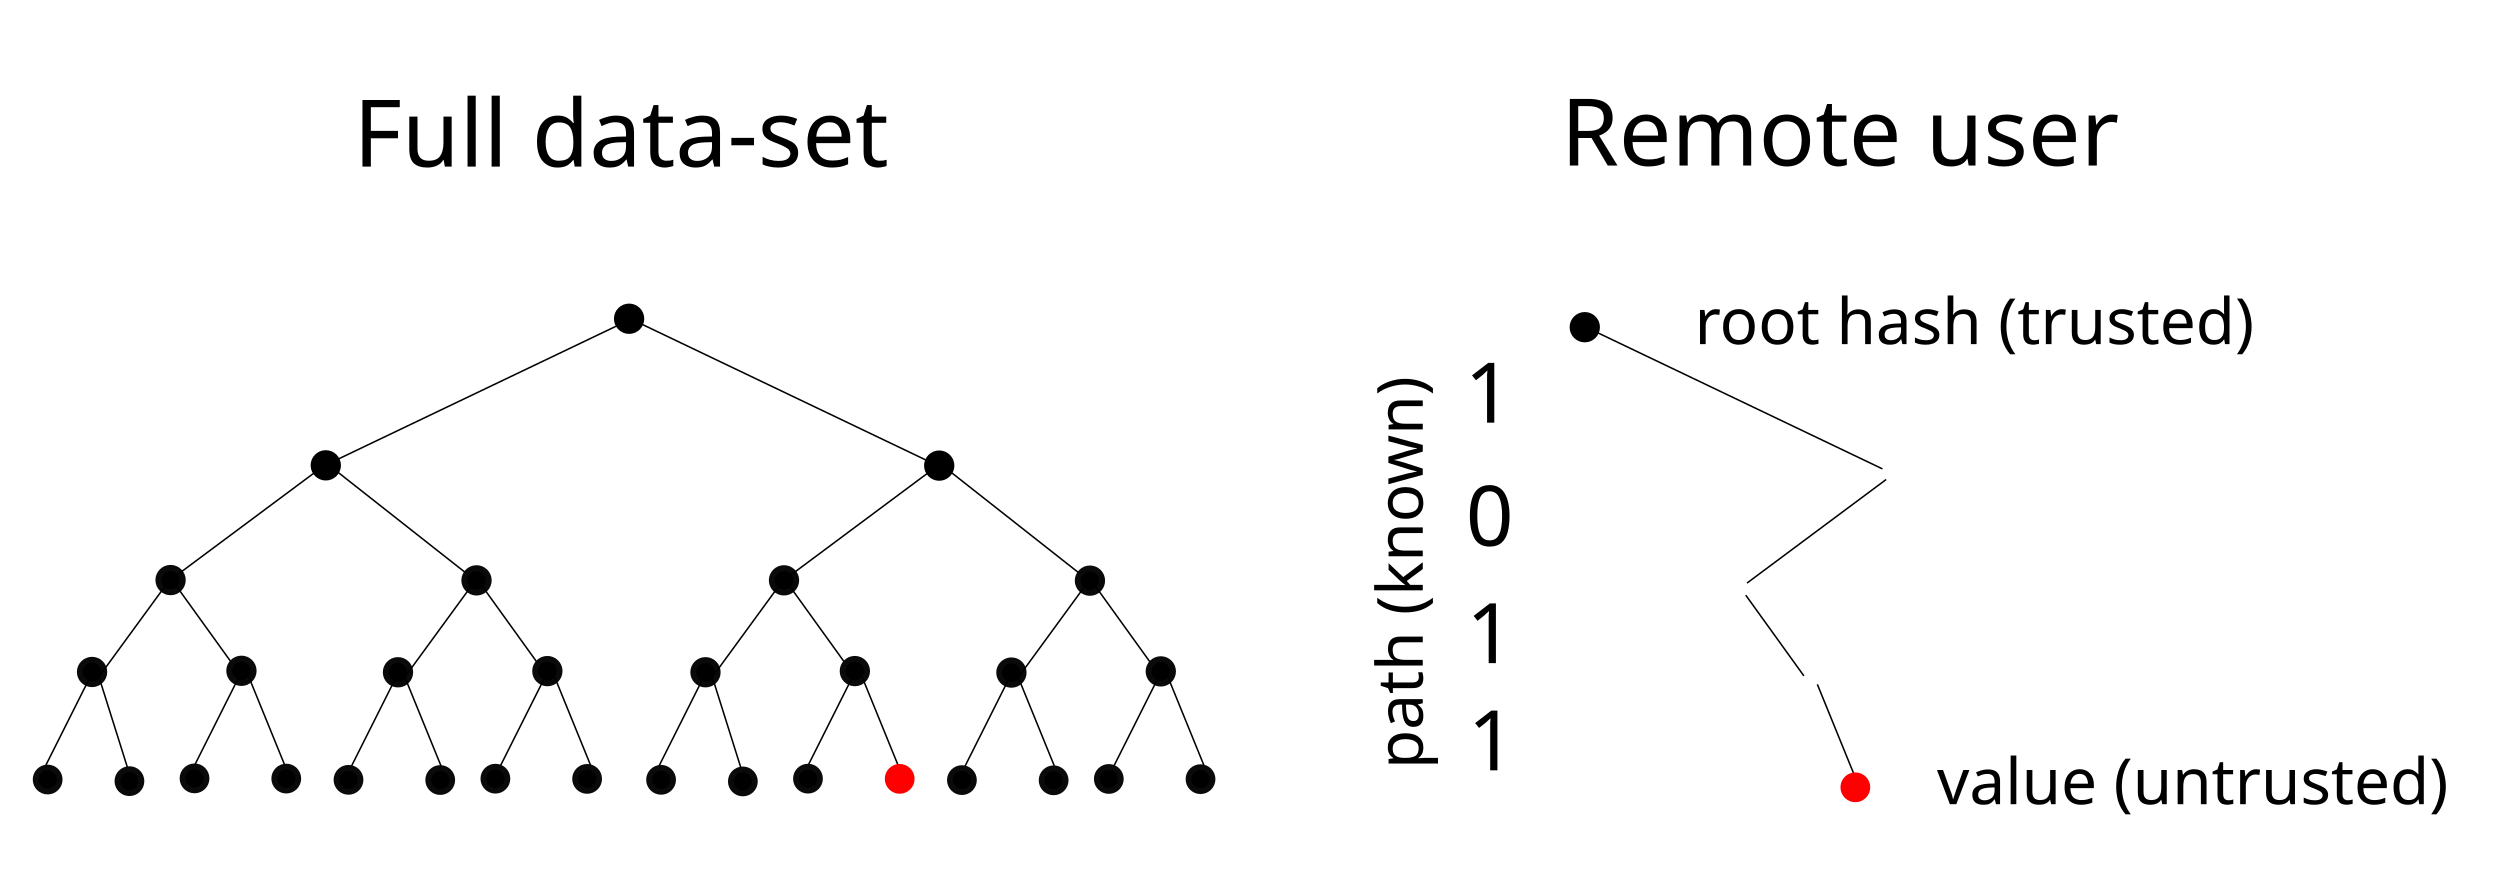
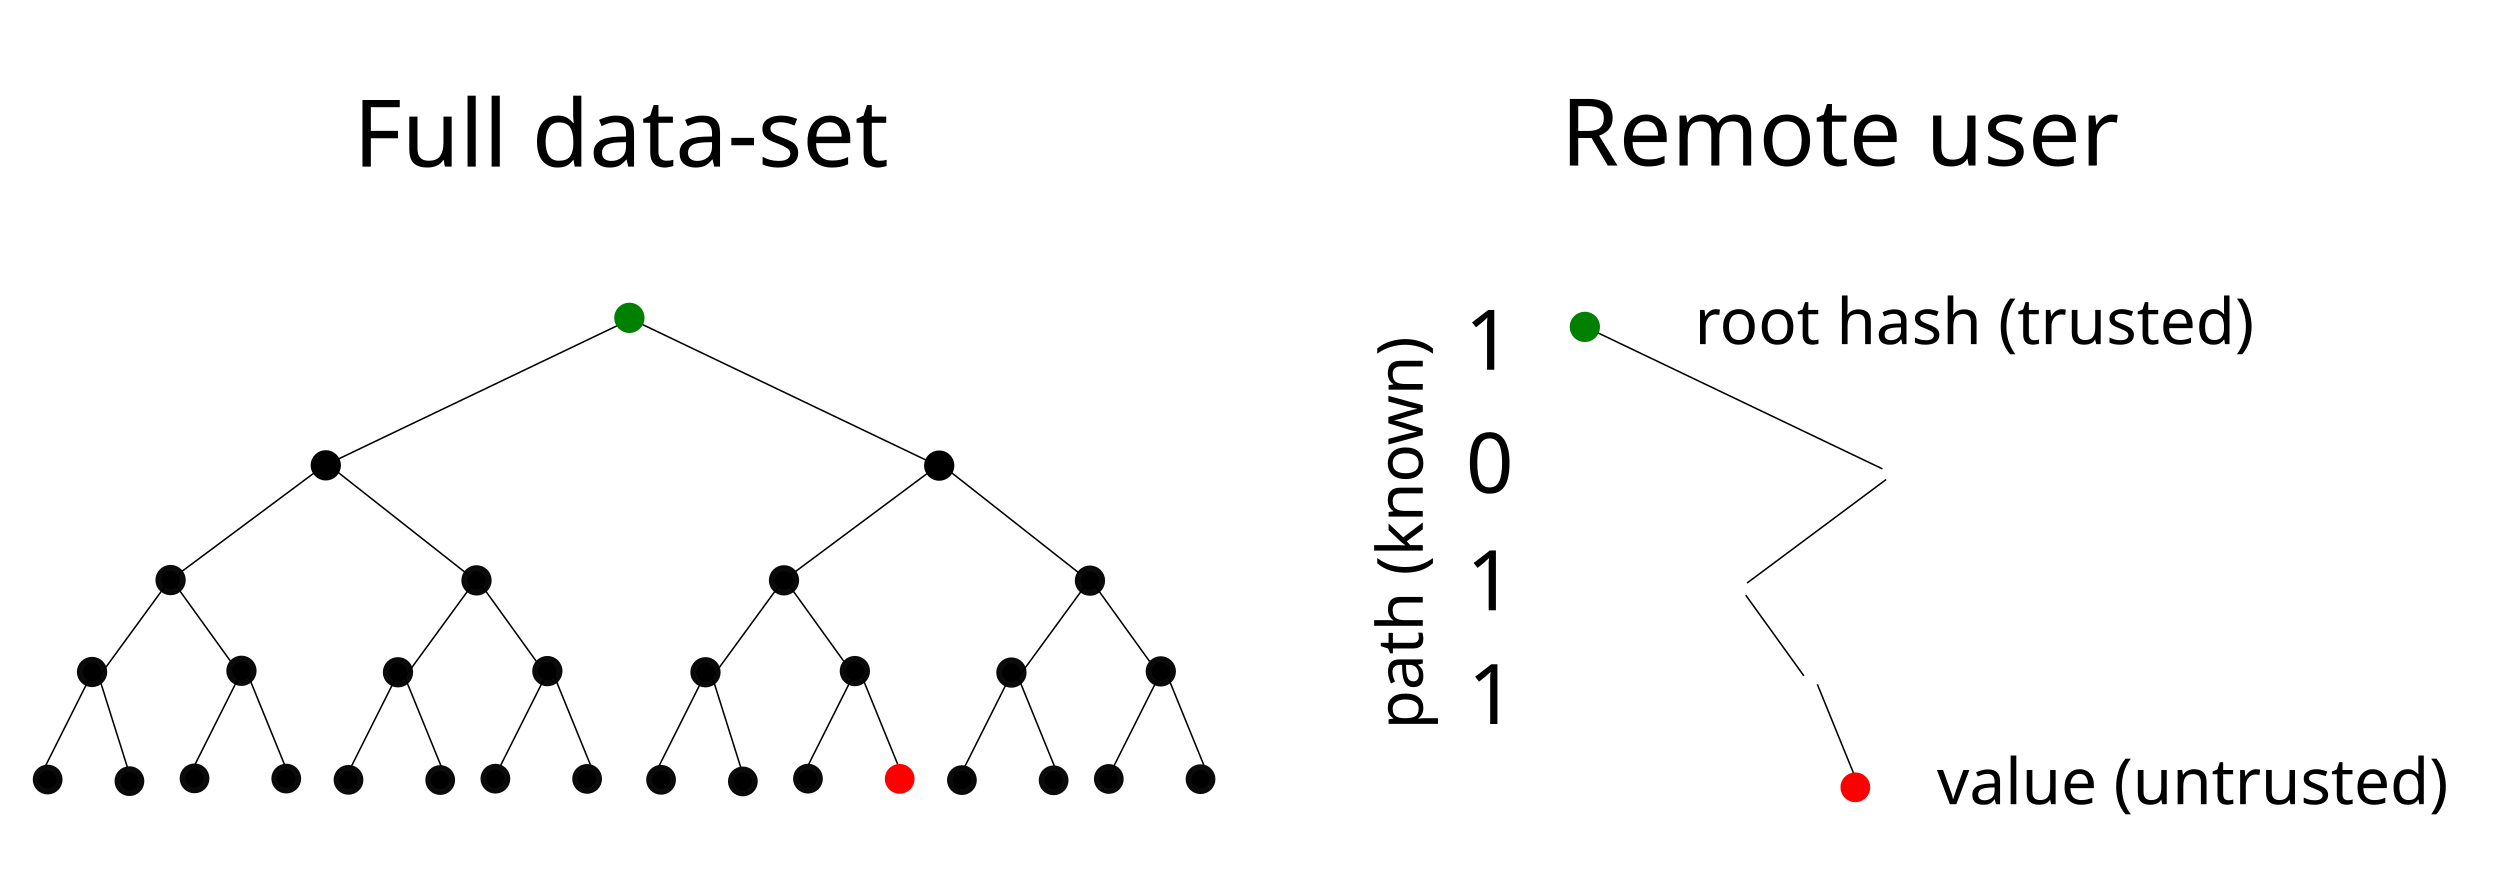
<svg xmlns="http://www.w3.org/2000/svg" width="200mm" height="70mm" viewBox="0 0 200 70" version="1.1" id="svg8">
  <defs id="defs2">
    <marker orient="auto" refY="0" refX="0" id="Arrow2Send" style="overflow:visible">
      <path id="path909" style="fill:#000000;fill-opacity:1;fill-rule:evenodd;stroke:#000000;stroke-width:0.625;stroke-linejoin:round;stroke-opacity:1" d="M 8.719,4.034 -2.207,0.016 8.719,-4.002 c -1.745,2.372 -1.735,5.617 -6e-7,8.035 z" transform="matrix(-0.3,0,0,-0.3,0.69,0)" />
    </marker>
    <marker orient="auto" refY="0" refX="0" id="Arrow1Mend" style="overflow:visible">
      <path id="path885" d="M 0,0 5,-5 -12.5,0 5,5 Z" style="fill:#000000;fill-opacity:1;fill-rule:evenodd;stroke:#000000;stroke-width:1pt;stroke-opacity:1" transform="matrix(-0.4,0,0,-0.4,-4,0)" />
    </marker>
    <marker orient="auto" refY="0" refX="0" id="Arrow2Mend" style="overflow:visible">
      <path id="path903" style="fill:#000000;fill-opacity:1;fill-rule:evenodd;stroke:#000000;stroke-width:0.625;stroke-linejoin:round;stroke-opacity:1" d="M 8.719,4.034 -2.207,0.016 8.719,-4.002 c -1.745,2.372 -1.735,5.617 -6e-7,8.035 z" transform="scale(-0.6)" />
    </marker>
    <marker orient="auto" refY="0" refX="0" id="Arrow2Send-9" style="overflow:visible">
      <path id="path909-6" style="fill:#000000;fill-opacity:1;fill-rule:evenodd;stroke:#000000;stroke-width:0.625;stroke-linejoin:round;stroke-opacity:1" d="M 8.719,4.034 -2.207,0.016 8.719,-4.002 c -1.745,2.372 -1.735,5.617 -6e-7,8.035 z" transform="matrix(-0.3,0,0,-0.3,0.69,0)" />
    </marker>
    <marker orient="auto" refY="0" refX="0" id="Arrow2Send-9-0" style="overflow:visible">
      <path id="path909-6-4" style="fill:#000000;fill-opacity:1;fill-rule:evenodd;stroke:#000000;stroke-width:0.625;stroke-linejoin:round;stroke-opacity:1" d="M 8.719,4.034 -2.207,0.016 8.719,-4.002 c -1.745,2.372 -1.735,5.617 -6e-7,8.035 z" transform="matrix(-0.3,0,0,-0.3,0.69,0)" />
    </marker>
    <marker orient="auto" refY="0" refX="0" id="Arrow2Send-2" style="overflow:visible">
      <path id="path909-2" style="fill:#000000;fill-opacity:1;fill-rule:evenodd;stroke:#000000;stroke-width:0.625;stroke-linejoin:round;stroke-opacity:1" d="M 8.719,4.034 -2.207,0.016 8.719,-4.002 c -1.745,2.372 -1.735,5.617 -6e-7,8.035 z" transform="matrix(-0.3,0,0,-0.3,0.69,0)" />
    </marker>
    <marker orient="auto" refY="0" refX="0" id="Arrow2Send-9-0-8" style="overflow:visible">
      <path id="path909-6-4-0" style="fill:#000000;fill-opacity:1;fill-rule:evenodd;stroke:#000000;stroke-width:0.625;stroke-linejoin:round;stroke-opacity:1" d="M 8.719,4.034 -2.207,0.016 8.719,-4.002 c -1.745,2.372 -1.735,5.617 -6e-7,8.035 z" transform="matrix(-0.3,0,0,-0.3,0.69,0)" />
    </marker>
    <marker orient="auto" refY="0" refX="0" id="Arrow2Send-2-4" style="overflow:visible">
      <path id="path909-2-0" style="fill:#000000;fill-opacity:1;fill-rule:evenodd;stroke:#000000;stroke-width:0.625;stroke-linejoin:round;stroke-opacity:1" d="M 8.719,4.034 -2.207,0.016 8.719,-4.002 c -1.745,2.372 -1.735,5.617 -6e-7,8.035 z" transform="matrix(-0.3,0,0,-0.3,0.69,0)" />
    </marker>
  </defs>
  <g id="layer1" transform="translate(-142.2729,0.28344)">
    <circle style="fill:#000000;fill-opacity:1;stroke:#0a0a0a;stroke-width:0.47;stroke-linecap:square;stroke-linejoin:miter;stroke-miterlimit:4;stroke-dasharray:none;stroke-dashoffset:0;stroke-opacity:1" id="path2131-0" cx="149.637" cy="53.475" r="0.978" />
    <path style="fill:none;stroke:#000000;stroke-width:0.124px;stroke-linecap:butt;stroke-linejoin:miter;stroke-opacity:1" d="m 145.596,61.62 3.959,-7.887" id="path2162" />
    <path style="fill:none;stroke:#000000;stroke-width:0.124px;stroke-linecap:butt;stroke-linejoin:miter;stroke-opacity:1" d="m 152.702,61.856 -2.518,-7.998" id="path2162-6" />
    <circle style="fill:#000000;fill-opacity:1;stroke:#0a0a0a;stroke-width:0.47;stroke-linecap:square;stroke-linejoin:miter;stroke-miterlimit:4;stroke-dasharray:none;stroke-dashoffset:0;stroke-opacity:1" id="path2131-0-2-0" cx="155.919" cy="46.122" r="0.978" />
    <path style="fill:none;stroke:#000000;stroke-width:0.124px;stroke-linecap:butt;stroke-linejoin:miter;stroke-opacity:1" d="M 150.184,53.859 155.714,46.286" id="path2162-64-8" />
    <path style="fill:none;stroke:#000000;stroke-width:0.124px;stroke-linecap:butt;stroke-linejoin:miter;stroke-opacity:1" d="M 161.056,53.089 156.405,46.632" id="path2162-6-8-1" />
    <circle style="fill:#000000;fill-opacity:1;stroke:#0a0a0a;stroke-width:0.47;stroke-linecap:square;stroke-linejoin:miter;stroke-miterlimit:4;stroke-dasharray:none;stroke-dashoffset:0;stroke-opacity:1" id="path2131-0-2" cx="161.587" cy="53.381" r="0.978" />
    <path style="fill:none;stroke:#000000;stroke-width:0.124px;stroke-linecap:butt;stroke-linejoin:miter;stroke-opacity:1" d="m 157.546,61.526 3.959,-7.887" id="path2162-7" />
    <path style="fill:none;stroke:#000000;stroke-width:0.124px;stroke-linecap:butt;stroke-linejoin:miter;stroke-opacity:1" d="M 165.276,61.479 162.134,53.765" id="path2162-6-5" />
    <circle style="fill:#000000;fill-opacity:1;stroke:#0a0a0a;stroke-width:0.47;stroke-linecap:square;stroke-linejoin:miter;stroke-miterlimit:4;stroke-dasharray:none;stroke-dashoffset:0;stroke-opacity:1" id="path2131-0-7" cx="174.112" cy="53.499" r="0.978" />
    <path style="fill:none;stroke:#000000;stroke-width:0.124px;stroke-linecap:butt;stroke-linejoin:miter;stroke-opacity:1" d="m 170.071,61.644 3.959,-7.887" id="path2162-9" />
    <path style="fill:none;stroke:#000000;stroke-width:0.124px;stroke-linecap:butt;stroke-linejoin:miter;stroke-opacity:1" d="m 177.801,61.597 -3.142,-7.714" id="path2162-6-1" />
    <circle style="fill:#000000;fill-opacity:1;stroke:#0a0a0a;stroke-width:0.47;stroke-linecap:square;stroke-linejoin:miter;stroke-miterlimit:4;stroke-dasharray:none;stroke-dashoffset:0;stroke-opacity:1" id="path2131-0-2-0-7" cx="180.394" cy="46.146" r="0.978" />
    <path style="fill:none;stroke:#000000;stroke-width:0.124px;stroke-linecap:butt;stroke-linejoin:miter;stroke-opacity:1" d="m 174.659,53.883 5.53,-7.573" id="path2162-64-8-0" />
    <path style="fill:none;stroke:#000000;stroke-width:0.124px;stroke-linecap:butt;stroke-linejoin:miter;stroke-opacity:1" d="m 185.531,53.113 -4.65,-6.457" id="path2162-6-8-1-6" />
    <circle style="fill:#000000;fill-opacity:1;stroke:#0a0a0a;stroke-width:0.47;stroke-linecap:square;stroke-linejoin:miter;stroke-miterlimit:4;stroke-dasharray:none;stroke-dashoffset:0;stroke-opacity:1" id="path2131-0-2-8" cx="186.062" cy="53.405" r="0.978" />
    <path style="fill:none;stroke:#000000;stroke-width:0.124px;stroke-linecap:butt;stroke-linejoin:miter;stroke-opacity:1" d="m 182.021,61.551 3.959,-7.887" id="path2162-7-3" />
    <path style="fill:none;stroke:#000000;stroke-width:0.124px;stroke-linecap:butt;stroke-linejoin:miter;stroke-opacity:1" d="m 189.751,61.504 -3.142,-7.714" id="path2162-6-5-9" />
    <circle style="fill:#000000;fill-opacity:1;stroke:#000000;stroke-width:0.47;stroke-linecap:square;stroke-linejoin:miter;stroke-miterlimit:4;stroke-dasharray:none;stroke-dashoffset:0;stroke-opacity:1" id="path2131-0-2-0-7-4" cx="168.336" cy="36.944" r="0.978" />
    <path style="fill:none;stroke:#000000;stroke-width:0.124px;stroke-linecap:butt;stroke-linejoin:miter;stroke-opacity:1" d="m 156.506,45.663 11.129,-8.284" id="path2162-64-8-6" />
    <path style="fill:none;stroke:#000000;stroke-width:0.124px;stroke-linecap:butt;stroke-linejoin:miter;stroke-opacity:1" d="M 179.569,45.574 169.102,37.335" id="path2162-64-8-6-3" />
    <circle style="fill:#000000;fill-opacity:1;stroke:#0a0a0a;stroke-width:0.462;stroke-linecap:square;stroke-linejoin:miter;stroke-miterlimit:4;stroke-dasharray:none;stroke-dashoffset:0;stroke-opacity:1" id="path2131" cx="146.085" cy="62.079" r="0.961" />
    <circle style="fill:#000000;fill-opacity:1;stroke:#0a0a0a;stroke-width:0.462;stroke-linecap:square;stroke-linejoin:miter;stroke-miterlimit:4;stroke-dasharray:none;stroke-dashoffset:0;stroke-opacity:1" id="path2131-8" cx="152.628" cy="62.208" r="0.961" />
    <circle style="fill:#000000;fill-opacity:1;stroke:#0a0a0a;stroke-width:0.462;stroke-linecap:square;stroke-linejoin:miter;stroke-miterlimit:4;stroke-dasharray:none;stroke-dashoffset:0;stroke-opacity:1" id="path2131-02" cx="157.836" cy="61.987" r="0.961" />
    <circle style="fill:#000000;fill-opacity:1;stroke:#0a0a0a;stroke-width:0.462;stroke-linecap:square;stroke-linejoin:miter;stroke-miterlimit:4;stroke-dasharray:none;stroke-dashoffset:0;stroke-opacity:1" id="path2131-8-9" cx="165.174" cy="62.003" r="0.961" />
    <circle style="fill:#000000;fill-opacity:1;stroke:#0a0a0a;stroke-width:0.462;stroke-linecap:square;stroke-linejoin:miter;stroke-miterlimit:4;stroke-dasharray:none;stroke-dashoffset:0;stroke-opacity:1" id="path2131-9" cx="170.153" cy="62.103" r="0.961" />
    <circle style="fill:#000000;fill-opacity:1;stroke:#0a0a0a;stroke-width:0.462;stroke-linecap:square;stroke-linejoin:miter;stroke-miterlimit:4;stroke-dasharray:none;stroke-dashoffset:0;stroke-opacity:1" id="path2131-8-4" cx="177.491" cy="62.119" r="0.961" />
    <circle style="fill:#000000;fill-opacity:1;stroke:#0a0a0a;stroke-width:0.462;stroke-linecap:square;stroke-linejoin:miter;stroke-miterlimit:4;stroke-dasharray:none;stroke-dashoffset:0;stroke-opacity:1" id="path2131-02-0" cx="181.904" cy="62.011" r="0.961" />
    <circle style="fill:#000000;fill-opacity:1;stroke:#0a0a0a;stroke-width:0.462;stroke-linecap:square;stroke-linejoin:miter;stroke-miterlimit:4;stroke-dasharray:none;stroke-dashoffset:0;stroke-opacity:1" id="path2131-8-9-5" cx="189.242" cy="62.027" r="0.961" />
    <circle style="fill:#000000;fill-opacity:1;stroke:#0a0a0a;stroke-width:0.47;stroke-linecap:square;stroke-linejoin:miter;stroke-miterlimit:4;stroke-dasharray:none;stroke-dashoffset:0;stroke-opacity:1" id="path2131-0-9" cx="198.711" cy="53.497" r="0.978" />
    <path style="fill:none;stroke:#000000;stroke-width:0.124px;stroke-linecap:butt;stroke-linejoin:miter;stroke-opacity:1" d="m 194.67,61.642 3.959,-7.887" id="path2162-94" />
    <path style="fill:none;stroke:#000000;stroke-width:0.124px;stroke-linecap:butt;stroke-linejoin:miter;stroke-opacity:1" d="M 201.776,61.879 199.258,53.881" id="path2162-6-9" />
    <circle style="fill:#000000;fill-opacity:1;stroke:#0a0a0a;stroke-width:0.47;stroke-linecap:square;stroke-linejoin:miter;stroke-miterlimit:4;stroke-dasharray:none;stroke-dashoffset:0;stroke-opacity:1" id="path2131-0-2-0-0" cx="204.993" cy="46.144" r="0.978" />
    <path style="fill:none;stroke:#000000;stroke-width:0.124px;stroke-linecap:butt;stroke-linejoin:miter;stroke-opacity:1" d="m 199.258,53.881 5.53,-7.573" id="path2162-64-8-5" />
    <path style="fill:none;stroke:#000000;stroke-width:0.124px;stroke-linecap:butt;stroke-linejoin:miter;stroke-opacity:1" d="m 210.13,53.111 -4.65,-6.457" id="path2162-6-8-1-1" />
    <circle style="fill:#000000;fill-opacity:1;stroke:#0a0a0a;stroke-width:0.47;stroke-linecap:square;stroke-linejoin:miter;stroke-miterlimit:4;stroke-dasharray:none;stroke-dashoffset:0;stroke-opacity:1" id="path2131-0-2-1" cx="210.661" cy="53.403" r="0.978" />
    <path style="fill:none;stroke:#000000;stroke-width:0.124px;stroke-linecap:butt;stroke-linejoin:miter;stroke-opacity:1" d="m 206.62,61.549 3.959,-7.887" id="path2162-7-7" />
    <path style="fill:none;stroke:#000000;stroke-width:0.124px;stroke-linecap:butt;stroke-linejoin:miter;stroke-opacity:1" d="m 214.35,61.502 -3.142,-7.714" id="path2162-6-5-8" />
    <circle style="fill:#000000;fill-opacity:1;stroke:#0a0a0a;stroke-width:0.47;stroke-linecap:square;stroke-linejoin:miter;stroke-miterlimit:4;stroke-dasharray:none;stroke-dashoffset:0;stroke-opacity:1" id="path2131-0-7-2" cx="223.186" cy="53.522" r="0.978" />
    <path style="fill:none;stroke:#000000;stroke-width:0.124px;stroke-linecap:butt;stroke-linejoin:miter;stroke-opacity:1" d="m 219.145,61.667 3.959,-7.887" id="path2162-9-8" />
    <path style="fill:none;stroke:#000000;stroke-width:0.124px;stroke-linecap:butt;stroke-linejoin:miter;stroke-opacity:1" d="m 226.875,61.62 -3.142,-7.714" id="path2162-6-1-6" />
    <circle style="fill:#000000;fill-opacity:1;stroke:#0a0a0a;stroke-width:0.47;stroke-linecap:square;stroke-linejoin:miter;stroke-miterlimit:4;stroke-dasharray:none;stroke-dashoffset:0;stroke-opacity:1" id="path2131-0-2-0-7-8" cx="229.468" cy="46.169" r="0.978" />
    <path style="fill:none;stroke:#000000;stroke-width:0.124px;stroke-linecap:butt;stroke-linejoin:miter;stroke-opacity:1" d="m 223.733,53.906 5.53,-7.573" id="path2162-64-8-0-0" />
    <path style="fill:none;stroke:#000000;stroke-width:0.124px;stroke-linecap:butt;stroke-linejoin:miter;stroke-opacity:1" d="m 234.604,53.136 -4.65,-6.457" id="path2162-6-8-1-6-5" />
    <circle style="fill:#000000;fill-opacity:1;stroke:#0a0a0a;stroke-width:0.47;stroke-linecap:square;stroke-linejoin:miter;stroke-miterlimit:4;stroke-dasharray:none;stroke-dashoffset:0;stroke-opacity:1" id="path2131-0-2-8-8" cx="235.136" cy="53.428" r="0.978" />
    <path style="fill:none;stroke:#000000;stroke-width:0.124px;stroke-linecap:butt;stroke-linejoin:miter;stroke-opacity:1" d="M 231.095,61.573 235.054,53.686" id="path2162-7-3-4" />
    <path style="fill:none;stroke:#000000;stroke-width:0.124px;stroke-linecap:butt;stroke-linejoin:miter;stroke-opacity:1" d="m 238.824,61.526 -3.142,-7.714" id="path2162-6-5-9-1" />
    <circle style="fill:#000000;fill-opacity:1;stroke:#000000;stroke-width:0.47;stroke-linecap:square;stroke-linejoin:miter;stroke-miterlimit:4;stroke-dasharray:none;stroke-dashoffset:0;stroke-opacity:1" id="path2131-0-2-0-7-4-5" cx="217.41" cy="36.966" r="0.978" />
    <path style="fill:none;stroke:#000000;stroke-width:0.124px;stroke-linecap:butt;stroke-linejoin:miter;stroke-opacity:1" d="m 205.58,45.685 11.129,-8.284" id="path2162-64-8-6-1" />
    <path style="fill:none;stroke:#000000;stroke-width:0.124px;stroke-linecap:butt;stroke-linejoin:miter;stroke-opacity:1" d="M 228.643,45.596 218.175,37.357" id="path2162-64-8-6-3-1" />
    <circle style="fill:#000000;fill-opacity:1;stroke:#0a0a0a;stroke-width:0.462;stroke-linecap:square;stroke-linejoin:miter;stroke-miterlimit:4;stroke-dasharray:none;stroke-dashoffset:0;stroke-opacity:1" id="path2131-09" cx="195.159" cy="62.101" r="0.961" />
    <circle style="fill:#000000;fill-opacity:1;stroke:#0a0a0a;stroke-width:0.462;stroke-linecap:square;stroke-linejoin:miter;stroke-miterlimit:4;stroke-dasharray:none;stroke-dashoffset:0;stroke-opacity:1" id="path2131-8-5" cx="201.702" cy="62.231" r="0.961" />
    <circle style="fill:#000000;fill-opacity:1;stroke:#0a0a0a;stroke-width:0.462;stroke-linecap:square;stroke-linejoin:miter;stroke-miterlimit:4;stroke-dasharray:none;stroke-dashoffset:0;stroke-opacity:1" id="path2131-02-6" cx="206.91" cy="62.009" r="0.961" />
    <circle style="fill:#ff0000;fill-opacity:1;stroke:#ff0000;stroke-width:0.462;stroke-linecap:square;stroke-linejoin:miter;stroke-miterlimit:4;stroke-dasharray:none;stroke-dashoffset:0;stroke-opacity:1" id="path2131-8-9-6" cx="214.248" cy="62.025" r="0.961" />
    <circle style="fill:#000000;fill-opacity:1;stroke:#0a0a0a;stroke-width:0.462;stroke-linecap:square;stroke-linejoin:miter;stroke-miterlimit:4;stroke-dasharray:none;stroke-dashoffset:0;stroke-opacity:1" id="path2131-9-4" cx="219.226" cy="62.125" r="0.961" />
    <circle style="fill:#000000;fill-opacity:1;stroke:#0a0a0a;stroke-width:0.462;stroke-linecap:square;stroke-linejoin:miter;stroke-miterlimit:4;stroke-dasharray:none;stroke-dashoffset:0;stroke-opacity:1" id="path2131-8-4-2" cx="226.564" cy="62.141" r="0.961" />
    <circle style="fill:#000000;fill-opacity:1;stroke:#0a0a0a;stroke-width:0.462;stroke-linecap:square;stroke-linejoin:miter;stroke-miterlimit:4;stroke-dasharray:none;stroke-dashoffset:0;stroke-opacity:1" id="path2131-02-0-5" cx="230.977" cy="62.033" r="0.961" />
    <circle style="fill:#000000;fill-opacity:1;stroke:#0a0a0a;stroke-width:0.462;stroke-linecap:square;stroke-linejoin:miter;stroke-miterlimit:4;stroke-dasharray:none;stroke-dashoffset:0;stroke-opacity:1" id="path2131-8-9-5-5" cx="238.315" cy="62.049" r="0.961" />
-     <circle style="fill:#000000;fill-opacity:1;stroke:#000000;stroke-width:0.47;stroke-linecap:square;stroke-linejoin:miter;stroke-miterlimit:4;stroke-dasharray:none;stroke-dashoffset:0;stroke-opacity:1" id="path2131-0-2-0-7-4-5-1" cx="192.601" cy="25.216" r="0.978" />
    <path style="fill:none;stroke:#000000;stroke-width:0.124px;stroke-linecap:butt;stroke-linejoin:miter;stroke-opacity:1" d="M 169.043,36.578 191.9,25.651" id="path2162-64-8-6-1-6" />
    <path style="fill:none;stroke:#000000;stroke-width:0.124px;stroke-linecap:butt;stroke-linejoin:miter;stroke-opacity:1" d="M 216.414,36.552 193.557,25.625" id="path2162-64-8-6-1-6-0" />
    <text xml:space="preserve" style="font-style:normal;font-weight:normal;font-size:7.463px;line-height:1.25;font-family:sans-serif;letter-spacing:0px;word-spacing:0px;fill:#000000;fill-opacity:1;stroke:none;stroke-width:0.187" x="170.552" y="13.042" id="text21453">
      <tspan id="tspan21451" x="170.552" y="13.042" style="stroke-width:0.187">Full data-set</tspan>
    </text>
    <path style="fill:none;stroke:#000000;stroke-width:0.124px;stroke-linecap:butt;stroke-linejoin:miter;stroke-opacity:1" d="m 286.583,53.787 -4.65,-6.457" id="path2162-6-8-1-1-8-5" />
    <path style="fill:none;stroke:#000000;stroke-width:0.124px;stroke-linecap:butt;stroke-linejoin:miter;stroke-opacity:1" d="m 290.803,62.178 -3.142,-7.714" id="path2162-6-5-8-3-4" />
    <path style="fill:none;stroke:#000000;stroke-width:0.124px;stroke-linecap:butt;stroke-linejoin:miter;stroke-opacity:1" d="m 282.034,46.361 11.129,-8.284" id="path2162-64-8-6-1-4-4" />
    <circle style="fill:#ff0000;fill-opacity:1;stroke:#ff0000;stroke-width:0.462;stroke-linecap:square;stroke-linejoin:miter;stroke-miterlimit:4;stroke-dasharray:none;stroke-dashoffset:0;stroke-opacity:1" id="path2131-8-9-6-0-9" cx="290.701" cy="62.701" r="0.961" />
-     <circle style="fill:#000000;fill-opacity:1;stroke:#000000;stroke-width:0.47;stroke-linecap:square;stroke-linejoin:miter;stroke-miterlimit:4;stroke-dasharray:none;stroke-dashoffset:0;stroke-opacity:1" id="path2131-0-2-0-7-4-5-1-3-3" cx="269.055" cy="25.892" r="0.978" />
    <path style="fill:none;stroke:#000000;stroke-width:0.124px;stroke-linecap:butt;stroke-linejoin:miter;stroke-opacity:1" d="M 292.868,37.228 270.011,26.301" id="path2162-64-8-6-1-6-0-7-8" />
    <text xml:space="preserve" style="font-style:normal;font-weight:normal;font-size:5.104px;line-height:1.25;font-family:sans-serif;letter-spacing:0px;word-spacing:0px;fill:#000000;fill-opacity:1;stroke:none;stroke-width:0.128" x="277.835" y="27.244" id="text21697">
      <tspan id="tspan21695" x="277.835" y="27.244" style="stroke-width:0.128">root hash (trusted)</tspan>
    </text>
    <text xml:space="preserve" style="font-style:normal;font-weight:normal;font-size:5.104px;line-height:1.25;font-family:sans-serif;letter-spacing:0px;word-spacing:0px;fill:#000000;fill-opacity:1;stroke:none;stroke-width:0.128" x="297.229" y="64.051" id="text21697-8">
      <tspan id="tspan21695-8" x="297.229" y="64.051" style="stroke-width:0.128">value (untrusted)</tspan>
    </text>
-     <text xml:space="preserve" style="font-style:normal;font-weight:normal;font-size:5.104px;line-height:1.25;font-family:sans-serif;letter-spacing:0px;word-spacing:0px;fill:#000000;fill-opacity:1;stroke:none;stroke-width:0.128" x="-61.237" y="256.092" id="text21697-8-7" transform="rotate(-90)">
-       <tspan id="tspan21695-8-9" x="-61.237" y="256.092" style="stroke-width:0.128">path (known)</tspan>
+     <text xml:space="preserve" style="font-style:normal;font-weight:normal;font-size:5.104px;line-height:1.25;font-family:sans-serif;letter-spacing:0px;word-spacing:0px;fill:#000000;fill-opacity:1;stroke:none;stroke-width:0.128" x="-58.062" y="256.092" id="text21697-8-7" transform="rotate(-90)">
+       <tspan id="tspan21695-8-9" x="-58.062" y="256.092" style="stroke-width:0.128">path (known)</tspan>
    </text>
    <text xml:space="preserve" style="font-style:normal;font-weight:normal;font-size:7.463px;line-height:1.25;font-family:sans-serif;letter-spacing:0px;word-spacing:0px;fill:#000000;fill-opacity:1;stroke:none;stroke-width:0.187" x="267.142" y="12.959" id="text21453-1">
      <tspan id="tspan21451-6" x="267.142" y="12.959" style="stroke-width:0.187">Remote user</tspan>
    </text>
-     <text xml:space="preserve" style="font-style:normal;font-weight:normal;font-size:6.704px;line-height:1.25;font-family:sans-serif;letter-spacing:0px;word-spacing:0px;fill:#000000;fill-opacity:1;stroke:none;stroke-width:0.168" x="259.442" y="33.526" id="text22863">
-       <tspan id="tspan22861" x="259.442" y="33.526" style="stroke-width:0.168">1</tspan>
+     <text xml:space="preserve" style="font-style:normal;font-weight:normal;font-size:6.704px;line-height:1.25;font-family:sans-serif;letter-spacing:0px;word-spacing:0px;fill:#000000;fill-opacity:1;stroke:none;stroke-width:0.168" x="259.442" y="29.292" id="text22863">
+       <tspan id="tspan22861" x="259.442" y="29.292" style="stroke-width:0.168">1</tspan>
    </text>
-     <text xml:space="preserve" style="font-style:normal;font-weight:normal;font-size:6.704px;line-height:1.25;font-family:sans-serif;letter-spacing:0px;word-spacing:0px;fill:#000000;fill-opacity:1;stroke:none;stroke-width:0.168" x="259.537" y="43.381" id="text22863-7">
-       <tspan id="tspan22861-2" x="259.537" y="43.381" style="stroke-width:0.168">0</tspan>
+     <text xml:space="preserve" style="font-style:normal;font-weight:normal;font-size:6.704px;line-height:1.25;font-family:sans-serif;letter-spacing:0px;word-spacing:0px;fill:#000000;fill-opacity:1;stroke:none;stroke-width:0.168" x="259.537" y="39.147" id="text22863-7">
+       <tspan id="tspan22861-2" x="259.537" y="39.147" style="stroke-width:0.168">0</tspan>
    </text>
-     <text xml:space="preserve" style="font-style:normal;font-weight:normal;font-size:6.704px;line-height:1.25;font-family:sans-serif;letter-spacing:0px;word-spacing:0px;fill:#000000;fill-opacity:1;stroke:none;stroke-width:0.168" x="259.569" y="52.767" id="text22863-8">
-       <tspan id="tspan22861-9" x="259.569" y="52.767" style="stroke-width:0.168">1</tspan>
+     <text xml:space="preserve" style="font-style:normal;font-weight:normal;font-size:6.704px;line-height:1.25;font-family:sans-serif;letter-spacing:0px;word-spacing:0px;fill:#000000;fill-opacity:1;stroke:none;stroke-width:0.168" x="259.569" y="48.534" id="text22863-8">
+       <tspan id="tspan22861-9" x="259.569" y="48.534" style="stroke-width:0.168">1</tspan>
    </text>
-     <text xml:space="preserve" style="font-style:normal;font-weight:normal;font-size:6.704px;line-height:1.25;font-family:sans-serif;letter-spacing:0px;word-spacing:0px;fill:#000000;fill-opacity:1;stroke:none;stroke-width:0.168" x="259.692" y="61.341" id="text22863-6">
-       <tspan id="tspan22861-91" x="259.692" y="61.341" style="stroke-width:0.168">1</tspan>
+     <text xml:space="preserve" style="font-style:normal;font-weight:normal;font-size:6.704px;line-height:1.25;font-family:sans-serif;letter-spacing:0px;word-spacing:0px;fill:#000000;fill-opacity:1;stroke:none;stroke-width:0.168" x="259.692" y="57.637" id="text22863-6">
+       <tspan id="tspan22861-91" x="259.692" y="57.637" style="stroke-width:0.168">1</tspan>
    </text>
+     <circle style="fill:#008000;fill-opacity:1;stroke:#008000;stroke-width:0.47;stroke-linecap:square;stroke-linejoin:miter;stroke-miterlimit:4;stroke-dasharray:none;stroke-dashoffset:0;stroke-opacity:1" id="path2131-0-2-0-7-4-5-1-3-3" cx="269.061" cy="25.868" r="0.978" />
+     <circle style="fill:#008000;fill-opacity:1;stroke:#008000;stroke-width:0.47;stroke-linecap:square;stroke-linejoin:miter;stroke-miterlimit:4;stroke-dasharray:none;stroke-dashoffset:0;stroke-opacity:1" id="path2131-0-2-0-7-4-5-1" cx="192.623" cy="25.143" r="0.978" />
  </g>
</svg>
